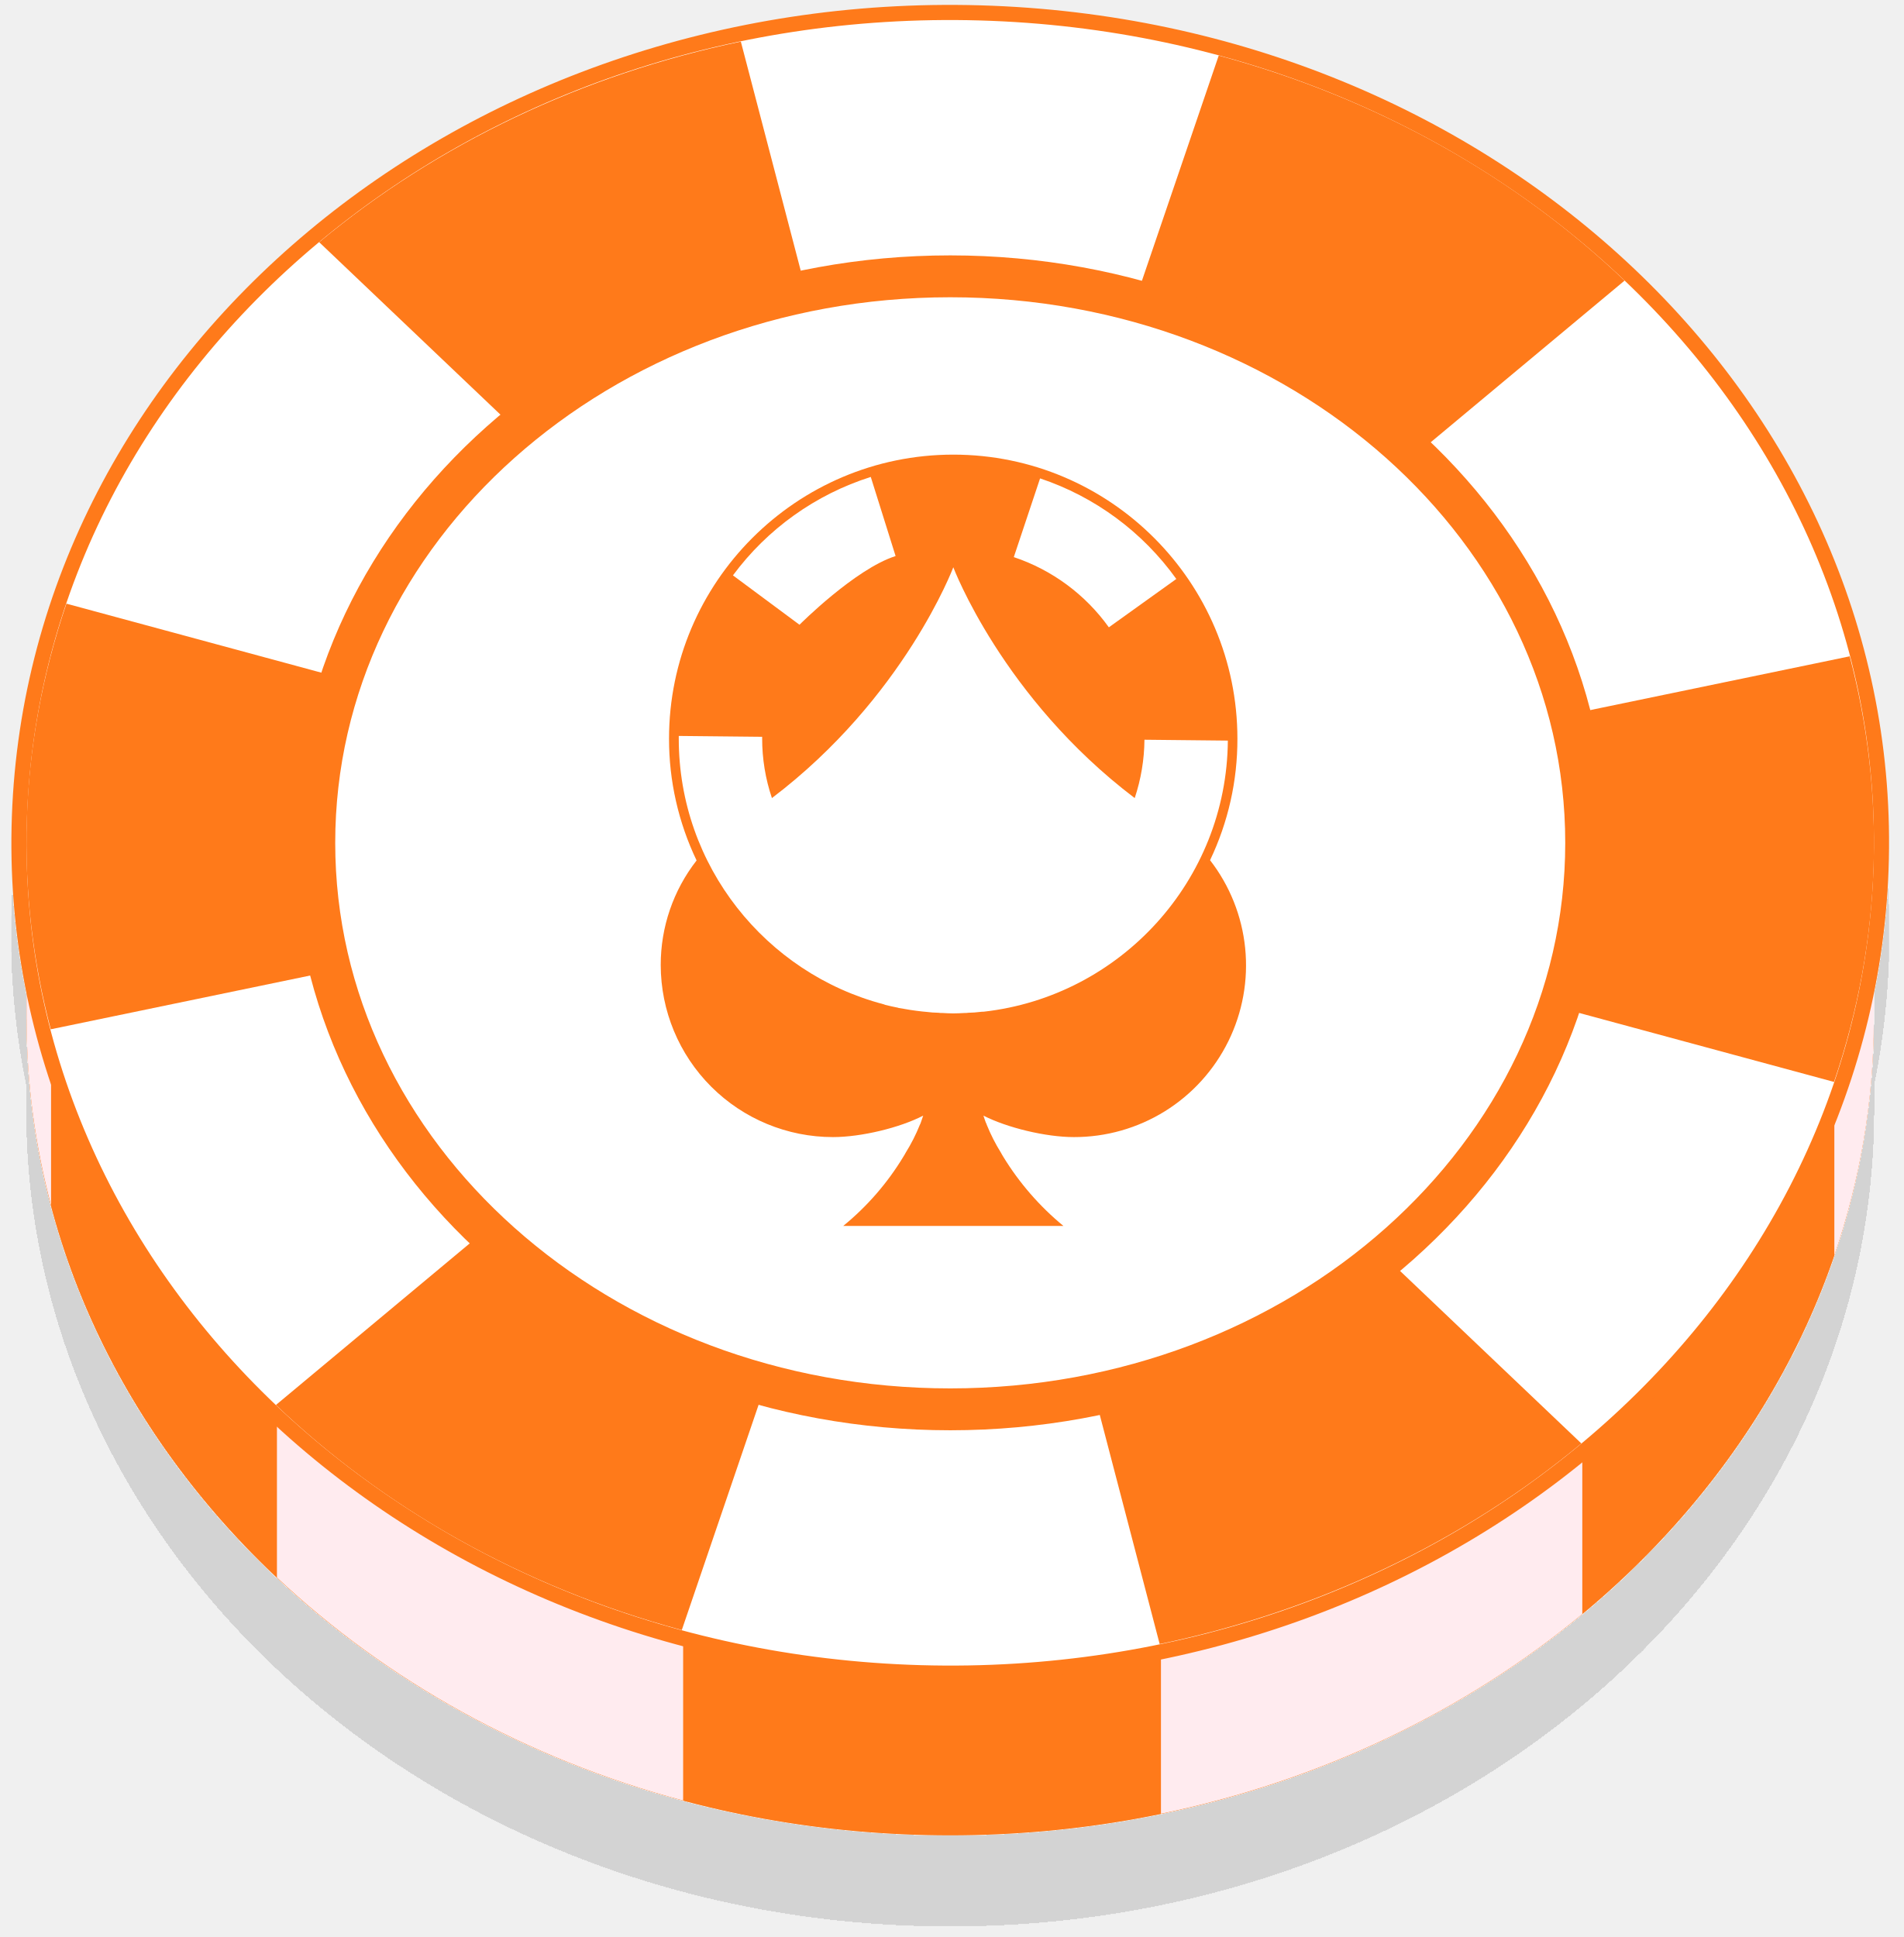
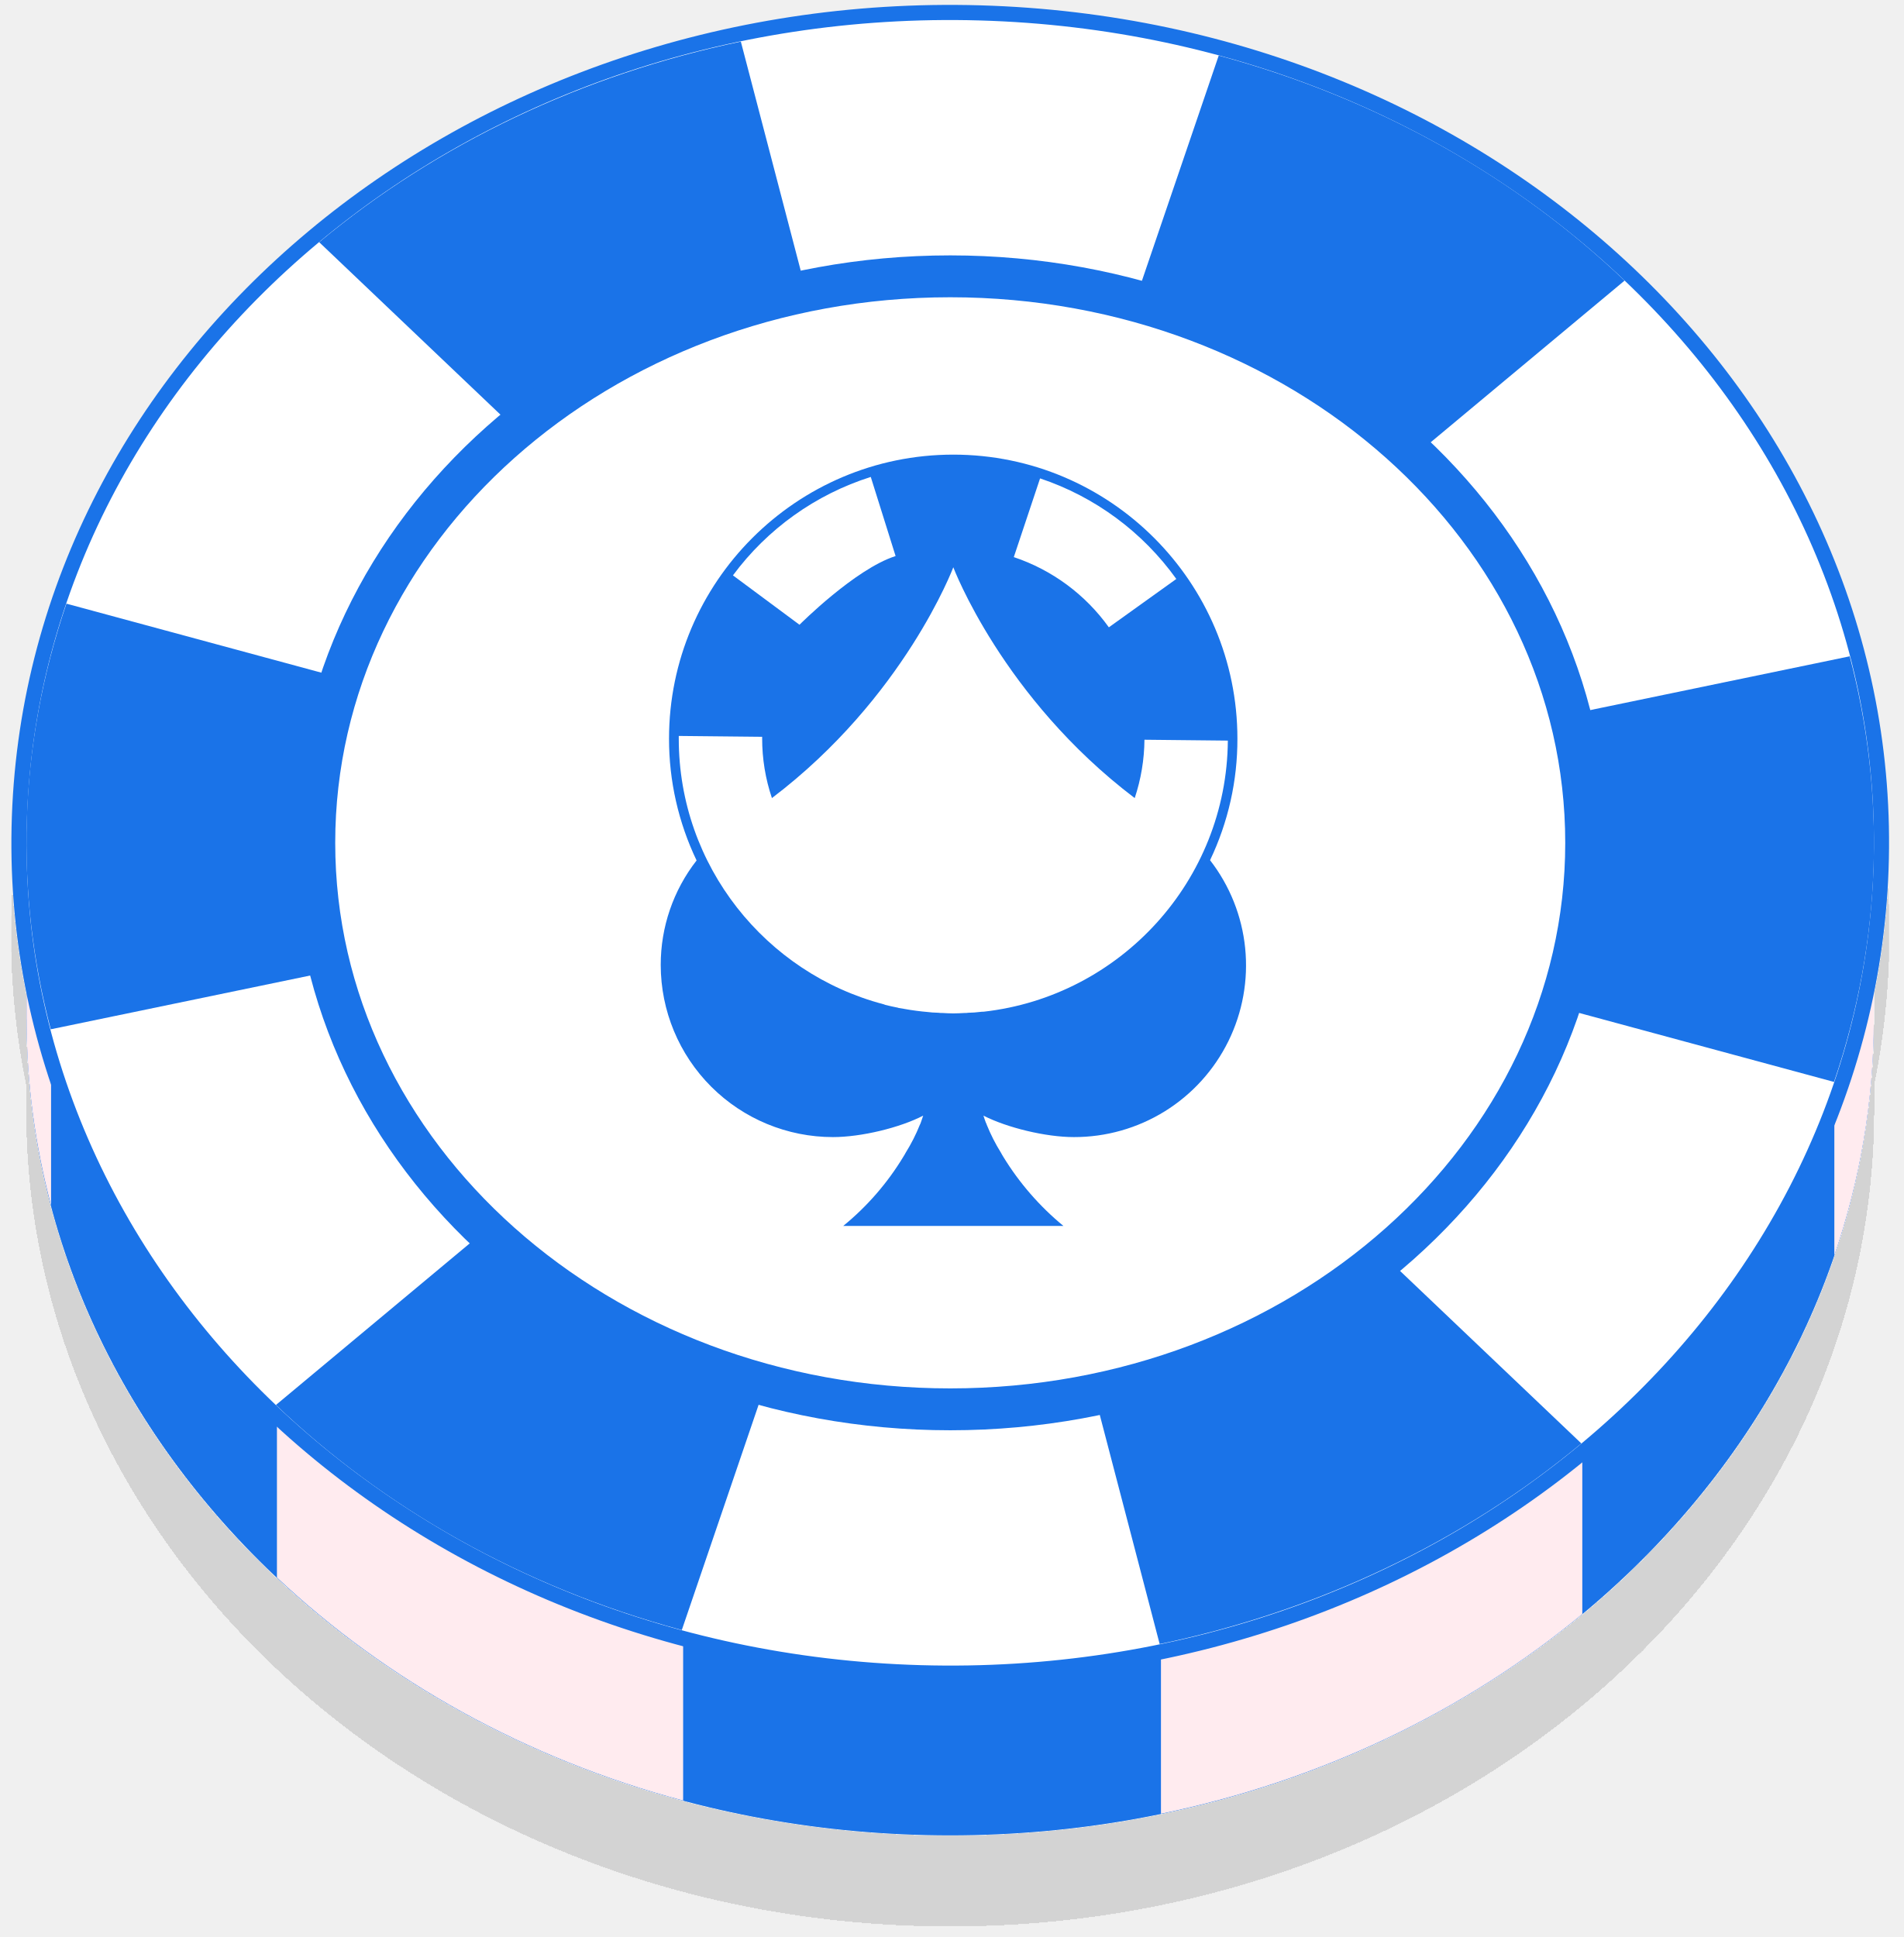
<svg xmlns="http://www.w3.org/2000/svg" width="114" height="116" viewBox="0 0 114 116" fill="none">
  <g filter="url(#filter0_d_3444_4417)">
-     <path d="M111.991 51.068V61.031C111.991 87.892 87.342 109.71 56.892 109.71C26.441 109.71 1.796 87.892 1.796 61.031V60.827H1.791L1.791 51.068H111.991Z" fill="#FF7A1A" stroke="#FF7A1A" stroke-width="0.407" />
+     <path d="M111.991 51.068V61.031C111.991 87.892 87.342 109.71 56.892 109.71C26.441 109.71 1.796 87.892 1.796 61.031V60.827H1.791L1.791 51.068H111.991Z" fill="#1A73E8" stroke="#1A73E8" stroke-width="0.407" />
    <path d="M3.062 50.865H1.588L1.588 61.031H1.592C1.592 64.874 2.109 68.603 3.058 72.19L3.058 50.861L3.062 50.865Z" fill="#FFEBEF" />
    <path d="M16.582 94.472C23.141 100.648 31.491 105.318 40.904 107.829V50.865H16.582V94.476V94.472Z" fill="#FFEBEF" />
    <path d="M69.514 108.619C79.134 106.633 87.781 102.435 94.743 96.658V50.861H69.514V108.619Z" fill="#FFEBEF" />
    <path d="M109.834 75.186C111.365 70.704 112.199 65.957 112.199 61.031V50.865H109.834V75.186Z" fill="#FFEBEF" />
-     <path d="M1.164 48.886C2.152 21.391 27.947 -0.101 58.676 0.772C89.406 1.645 113.616 24.563 112.628 52.062C111.644 79.558 85.845 101.049 55.116 100.173C24.39 99.3 0.18 76.382 1.164 48.886Z" fill="white" stroke="#FF7A1A" stroke-width="0.906" />
+     <path d="M1.164 48.886C2.152 21.391 27.947 -0.101 58.676 0.772C89.406 1.645 113.616 24.563 112.628 52.062C111.644 79.558 85.845 101.049 55.116 100.173C24.39 99.3 0.18 76.382 1.164 48.886Z" fill="white" stroke="#1A73E8" stroke-width="0.906" />
    <path d="M57.676 83.607C78.185 83.607 94.811 68.806 94.811 50.548C94.811 32.29 78.185 17.489 57.676 17.489C37.167 17.489 20.541 32.29 20.541 50.548C20.541 68.806 37.167 83.607 57.676 83.607Z" fill="white" />
-     <path d="M29.488 73.326L16.521 84.139C22.938 90.258 31.182 95.009 40.823 97.619L45.985 82.478C39.438 80.707 33.845 77.482 29.488 73.326Z" fill="#FF7A1A" />
-     <path d="M20.971 40.752L3.977 36.151C1.05 44.742 0.895 53.487 3.037 61.641L20.335 58.055C18.882 52.518 18.988 46.582 20.975 40.752H20.971Z" fill="#FF7A1A" />
-     <path d="M65.41 83.048L69.437 98.457C78.878 96.491 87.603 92.342 94.686 86.443L82.55 74.893C77.742 78.895 71.818 81.712 65.41 83.048Z" fill="#FF7A1A" />
-     <path d="M110.758 39.303L93.46 42.889C94.913 48.426 94.807 54.362 92.82 60.192L109.814 64.793C112.741 56.202 112.896 47.457 110.754 39.303H110.758Z" fill="#FF7A1A" />
-     <path d="M19.109 14.501L31.246 26.051C36.054 22.049 41.977 19.232 48.386 17.896L44.359 2.491C34.918 4.457 26.193 8.606 19.109 14.505V14.501Z" fill="#FF7A1A" />
-     <path d="M84.307 27.619L97.274 16.805C90.858 10.686 82.614 5.935 72.973 3.325L67.811 18.466C74.357 20.237 79.951 23.462 84.307 27.619Z" fill="#FF7A1A" />
-     <path d="M56.897 84.4C77.927 84.4 94.975 69.211 94.975 50.474C94.975 31.737 77.927 16.548 56.897 16.548C35.867 16.548 18.818 31.737 18.818 50.474C18.818 69.211 35.867 84.4 56.897 84.4Z" stroke="#FF7A1A" stroke-width="2.508" stroke-miterlimit="10" />
-     <path d="M72.453 51.517C73.538 49.244 74.098 46.756 74.092 44.237C74.092 34.862 66.469 27.226 57.081 27.226C47.693 27.226 40.059 34.862 40.059 44.237C40.056 46.761 40.62 49.253 41.709 51.53C40.313 53.319 39.558 55.524 39.562 57.793C39.565 60.527 40.653 63.148 42.587 65.08C44.522 67.012 47.145 68.097 49.879 68.096C51.568 68.096 53.879 67.536 55.278 66.811C55.238 66.939 55.188 67.078 55.138 67.217C55.122 67.27 55.1 67.321 55.073 67.37C54.843 67.944 54.562 68.496 54.235 69.022C54.197 69.099 54.147 69.173 54.095 69.263C53.14 70.845 51.919 72.25 50.488 73.418H63.675C62.249 72.244 61.029 70.84 60.066 69.263C60.016 69.173 59.965 69.099 59.928 69.022C59.601 68.496 59.32 67.944 59.088 67.37C59.072 67.317 59.051 67.265 59.024 67.217C58.975 67.078 58.923 66.938 58.885 66.811C60.299 67.534 62.613 68.096 64.297 68.096C66.223 68.101 68.112 67.565 69.748 66.55C71.384 65.534 72.702 64.079 73.552 62.351C74.402 60.623 74.75 58.691 74.556 56.775C74.362 54.858 73.633 53.035 72.453 51.513V51.517ZM62.276 28.649C65.561 29.748 68.416 31.856 70.434 34.672L66.394 37.568C64.987 35.602 62.995 34.13 60.703 33.363L62.276 28.649ZM52.139 28.562L53.625 33.3C51.2 34.071 47.871 37.414 47.871 37.414L43.886 34.457C45.948 31.672 48.836 29.609 52.139 28.562ZM58.898 60.587C58.83 60.586 58.762 60.589 58.695 60.599C58.458 60.629 58.221 60.647 57.983 60.65C57.903 60.662 57.822 60.667 57.742 60.665C57.512 60.676 57.297 60.689 57.081 60.689C56.865 60.689 56.661 60.676 56.446 60.665C56.357 60.667 56.268 60.662 56.179 60.65C55.946 60.647 55.712 60.629 55.481 60.599C55.391 60.587 55.303 60.587 55.224 60.575C54.742 60.523 54.257 60.446 53.789 60.359C53.782 60.352 53.773 60.349 53.764 60.347C53.506 60.296 53.267 60.244 53.013 60.181C52.978 60.171 52.945 60.158 52.913 60.143C45.863 58.293 40.642 51.865 40.642 44.237V44.073L45.635 44.124V44.211C45.633 45.43 45.83 46.64 46.22 47.794C54.147 41.784 57.081 33.972 57.081 33.972C57.081 33.972 60.016 41.784 67.943 47.794C68.319 46.667 68.516 45.488 68.526 44.3L73.519 44.352C73.457 52.75 67.065 59.672 58.898 60.587Z" fill="#FF7A1A" />
+     <path d="M29.488 73.326L16.521 84.139C22.938 90.258 31.182 95.009 40.823 97.619L45.985 82.478C39.438 80.707 33.845 77.482 29.488 73.326Z" fill="#1A73E8" />
+     <path d="M20.971 40.752L3.977 36.151C1.05 44.742 0.895 53.487 3.037 61.641L20.335 58.055C18.882 52.518 18.988 46.582 20.975 40.752H20.971Z" fill="#1A73E8" />
+     <path d="M65.41 83.048L69.437 98.457C78.878 96.491 87.603 92.342 94.686 86.443L82.55 74.893C77.742 78.895 71.818 81.712 65.41 83.048Z" fill="#1A73E8" />
+     <path d="M110.758 39.303L93.46 42.889C94.913 48.426 94.807 54.362 92.82 60.192L109.814 64.793C112.741 56.202 112.896 47.457 110.754 39.303H110.758Z" fill="#1A73E8" />
+     <path d="M19.109 14.501L31.246 26.051C36.054 22.049 41.977 19.232 48.386 17.896L44.359 2.491C34.918 4.457 26.193 8.606 19.109 14.505V14.501Z" fill="#1A73E8" />
+     <path d="M84.307 27.619L97.274 16.805C90.858 10.686 82.614 5.935 72.973 3.325L67.811 18.466C74.357 20.237 79.951 23.462 84.307 27.619Z" fill="#1A73E8" />
+     <path d="M56.897 84.4C77.927 84.4 94.975 69.211 94.975 50.474C94.975 31.737 77.927 16.548 56.897 16.548C35.867 16.548 18.818 31.737 18.818 50.474C18.818 69.211 35.867 84.4 56.897 84.4Z" stroke="#1A73E8" stroke-width="2.508" stroke-miterlimit="10" />
+     <path d="M72.453 51.517C73.538 49.244 74.098 46.756 74.092 44.237C74.092 34.862 66.469 27.226 57.081 27.226C47.693 27.226 40.059 34.862 40.059 44.237C40.056 46.761 40.62 49.253 41.709 51.53C40.313 53.319 39.558 55.524 39.562 57.793C39.565 60.527 40.653 63.148 42.587 65.08C44.522 67.012 47.145 68.097 49.879 68.096C51.568 68.096 53.879 67.536 55.278 66.811C55.238 66.939 55.188 67.078 55.138 67.217C55.122 67.27 55.1 67.321 55.073 67.37C54.843 67.944 54.562 68.496 54.235 69.022C54.197 69.099 54.147 69.173 54.095 69.263C53.14 70.845 51.919 72.25 50.488 73.418H63.675C62.249 72.244 61.029 70.84 60.066 69.263C60.016 69.173 59.965 69.099 59.928 69.022C59.601 68.496 59.32 67.944 59.088 67.37C59.072 67.317 59.051 67.265 59.024 67.217C58.975 67.078 58.923 66.938 58.885 66.811C60.299 67.534 62.613 68.096 64.297 68.096C66.223 68.101 68.112 67.565 69.748 66.55C71.384 65.534 72.702 64.079 73.552 62.351C74.402 60.623 74.75 58.691 74.556 56.775C74.362 54.858 73.633 53.035 72.453 51.513V51.517ZM62.276 28.649C65.561 29.748 68.416 31.856 70.434 34.672L66.394 37.568C64.987 35.602 62.995 34.13 60.703 33.363L62.276 28.649ZM52.139 28.562L53.625 33.3C51.2 34.071 47.871 37.414 47.871 37.414L43.886 34.457C45.948 31.672 48.836 29.609 52.139 28.562ZM58.898 60.587C58.83 60.586 58.762 60.589 58.695 60.599C58.458 60.629 58.221 60.647 57.983 60.65C57.903 60.662 57.822 60.667 57.742 60.665C57.512 60.676 57.297 60.689 57.081 60.689C56.865 60.689 56.661 60.676 56.446 60.665C56.357 60.667 56.268 60.662 56.179 60.65C55.946 60.647 55.712 60.629 55.481 60.599C55.391 60.587 55.303 60.587 55.224 60.575C54.742 60.523 54.257 60.446 53.789 60.359C53.782 60.352 53.773 60.349 53.764 60.347C53.506 60.296 53.267 60.244 53.013 60.181C52.978 60.171 52.945 60.158 52.913 60.143C45.863 58.293 40.642 51.865 40.642 44.237V44.073L45.635 44.124V44.211C45.633 45.43 45.83 46.64 46.22 47.794C54.147 41.784 57.081 33.972 57.081 33.972C57.081 33.972 60.016 41.784 67.943 47.794C68.319 46.667 68.516 45.488 68.526 44.3L73.519 44.352C73.457 52.75 67.065 59.672 58.898 60.587Z" fill="#1A73E8" />
  </g>
  <defs>
    <filter id="filter0_d_3444_4417" x="0.682" y="0.293" width="112.428" height="115.055" filterUnits="userSpaceOnUse" color-interpolation-filters="sRGB">
      <feFlood flood-opacity="0" result="BackgroundImageFix" />
      <feColorMatrix in="SourceAlpha" type="matrix" values="0 0 0 0 0 0 0 0 0 0 0 0 0 0 0 0 0 0 127 0" result="hardAlpha" />
      <feOffset dy="5.434" />
      <feComposite in2="hardAlpha" operator="out" />
      <feColorMatrix type="matrix" values="0 0 0 0 0 0 0 0 0 0 0 0 0 0 0 0 0 0 0.12 0" />
      <feBlend mode="normal" in2="BackgroundImageFix" result="effect1_dropShadow_3444_4417" />
      <feBlend mode="normal" in="SourceGraphic" in2="effect1_dropShadow_3444_4417" result="shape" />
    </filter>
  </defs>
</svg>
